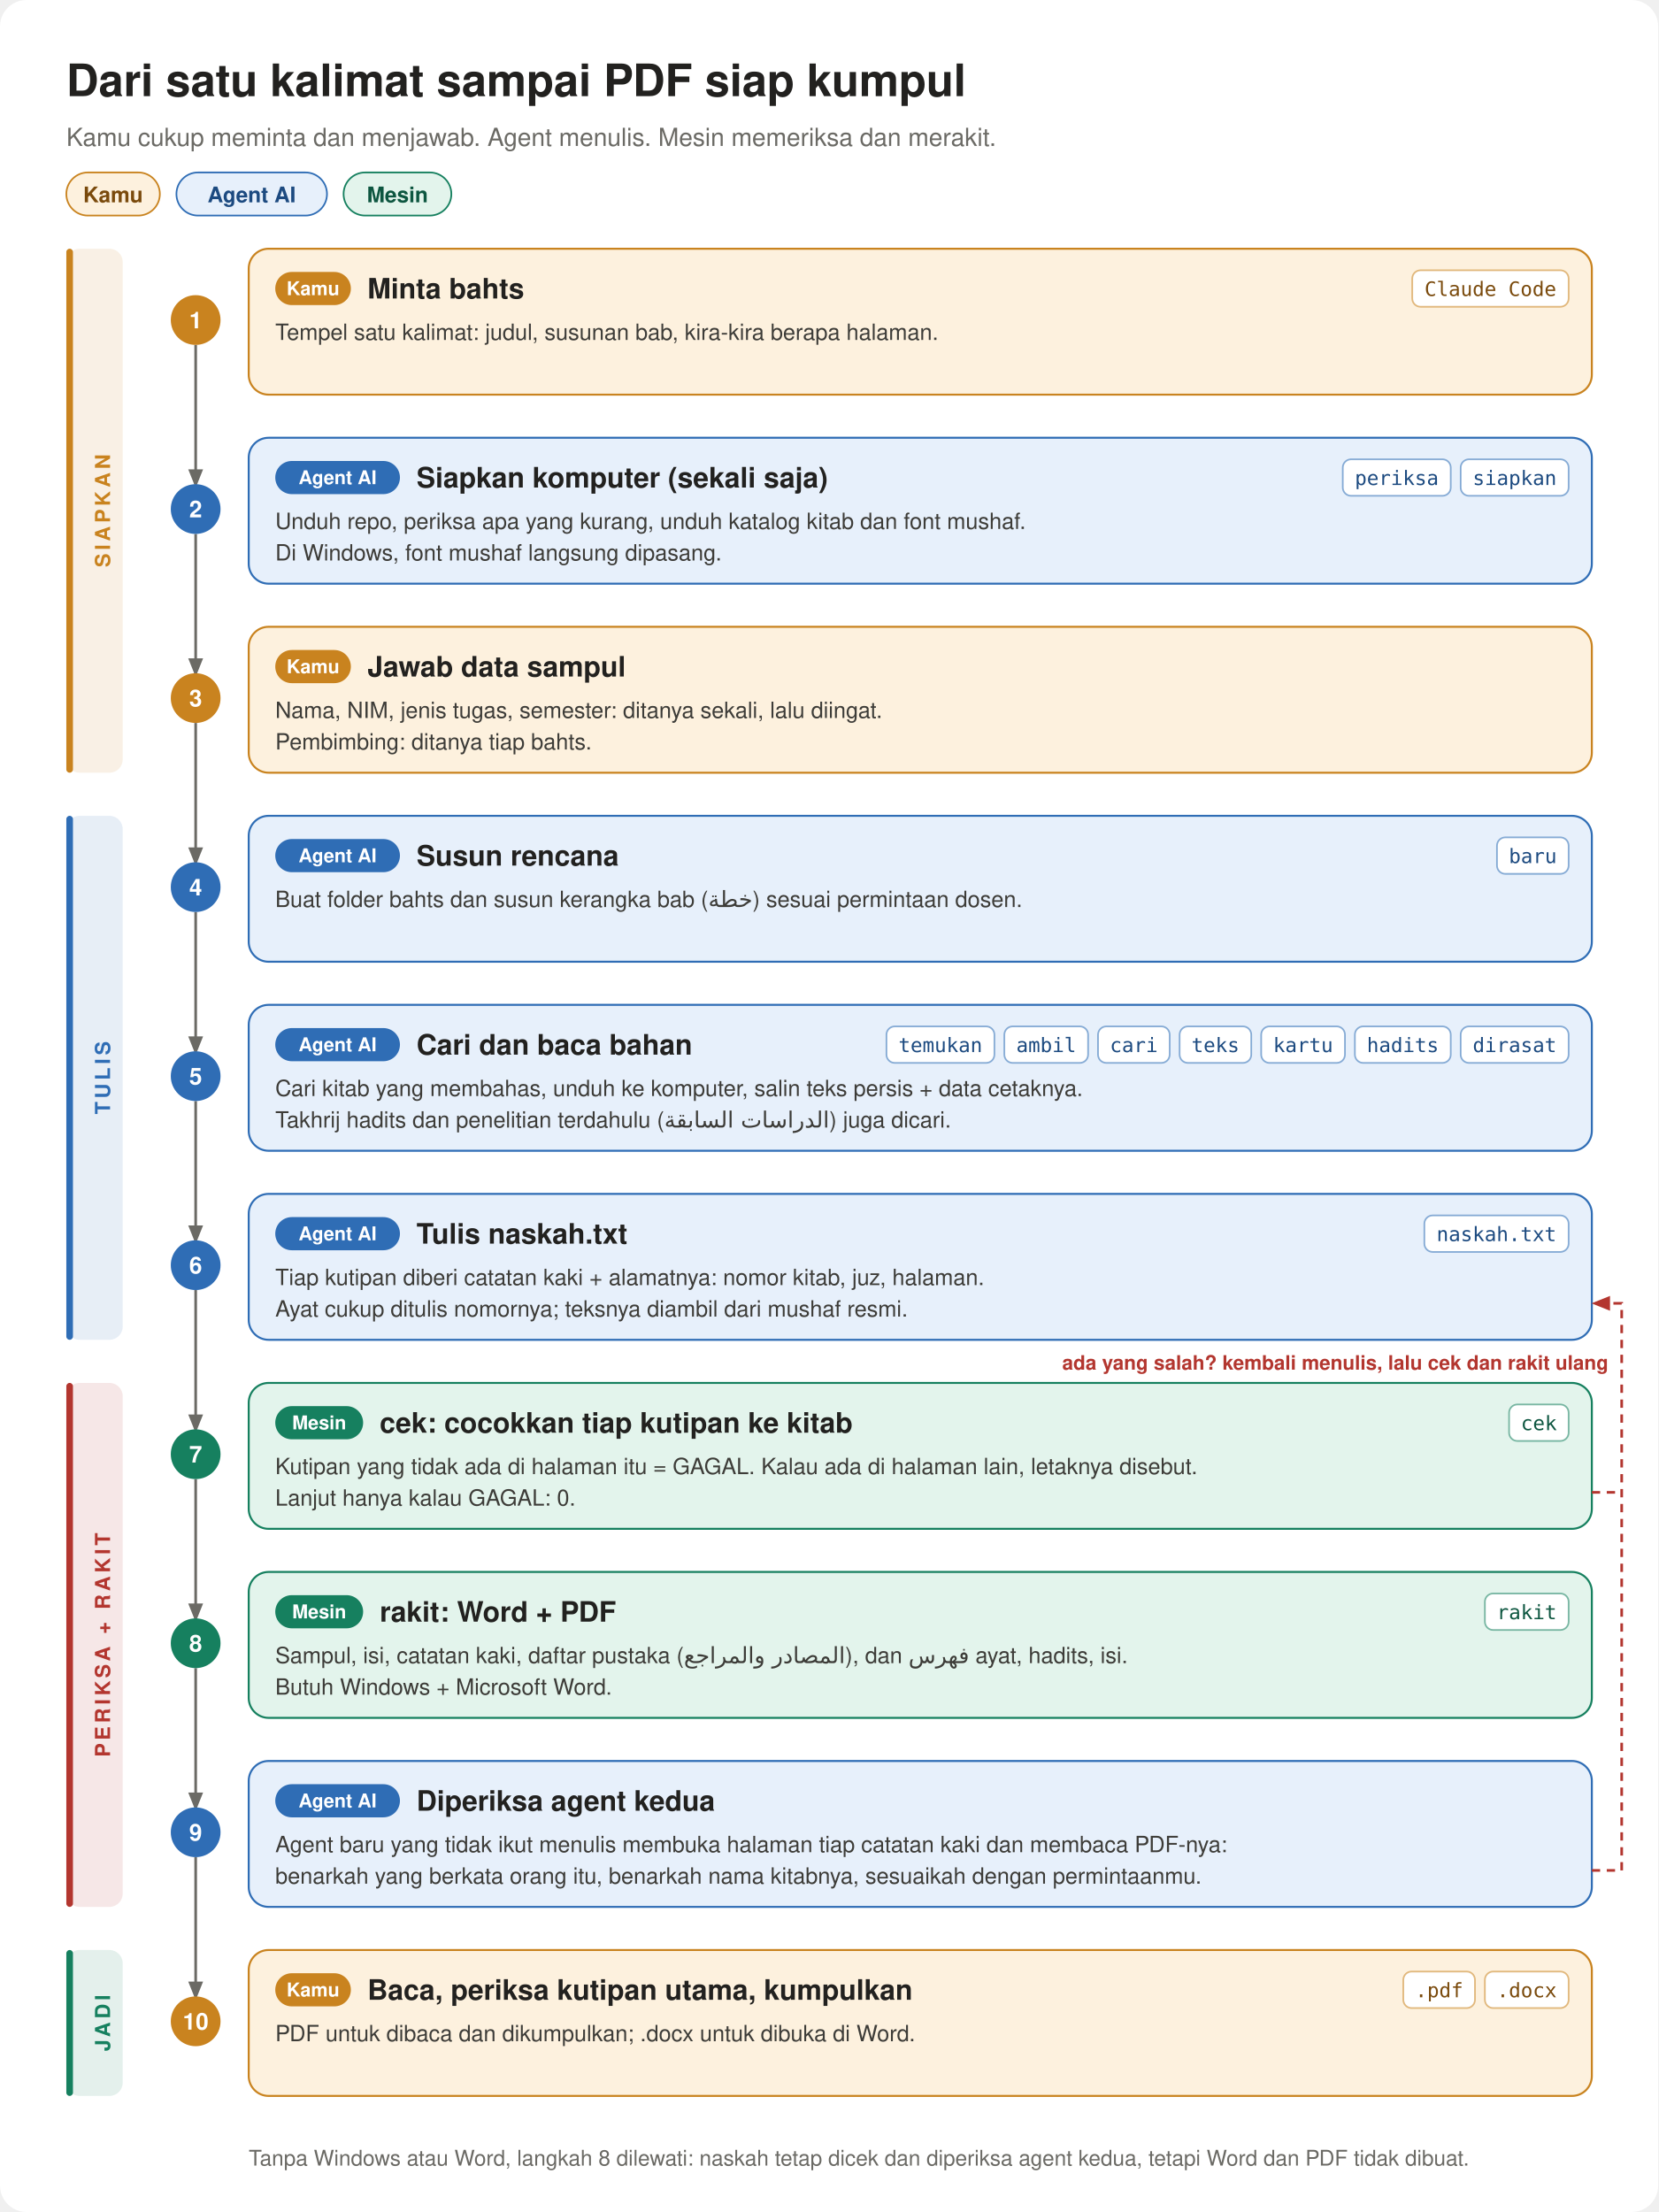
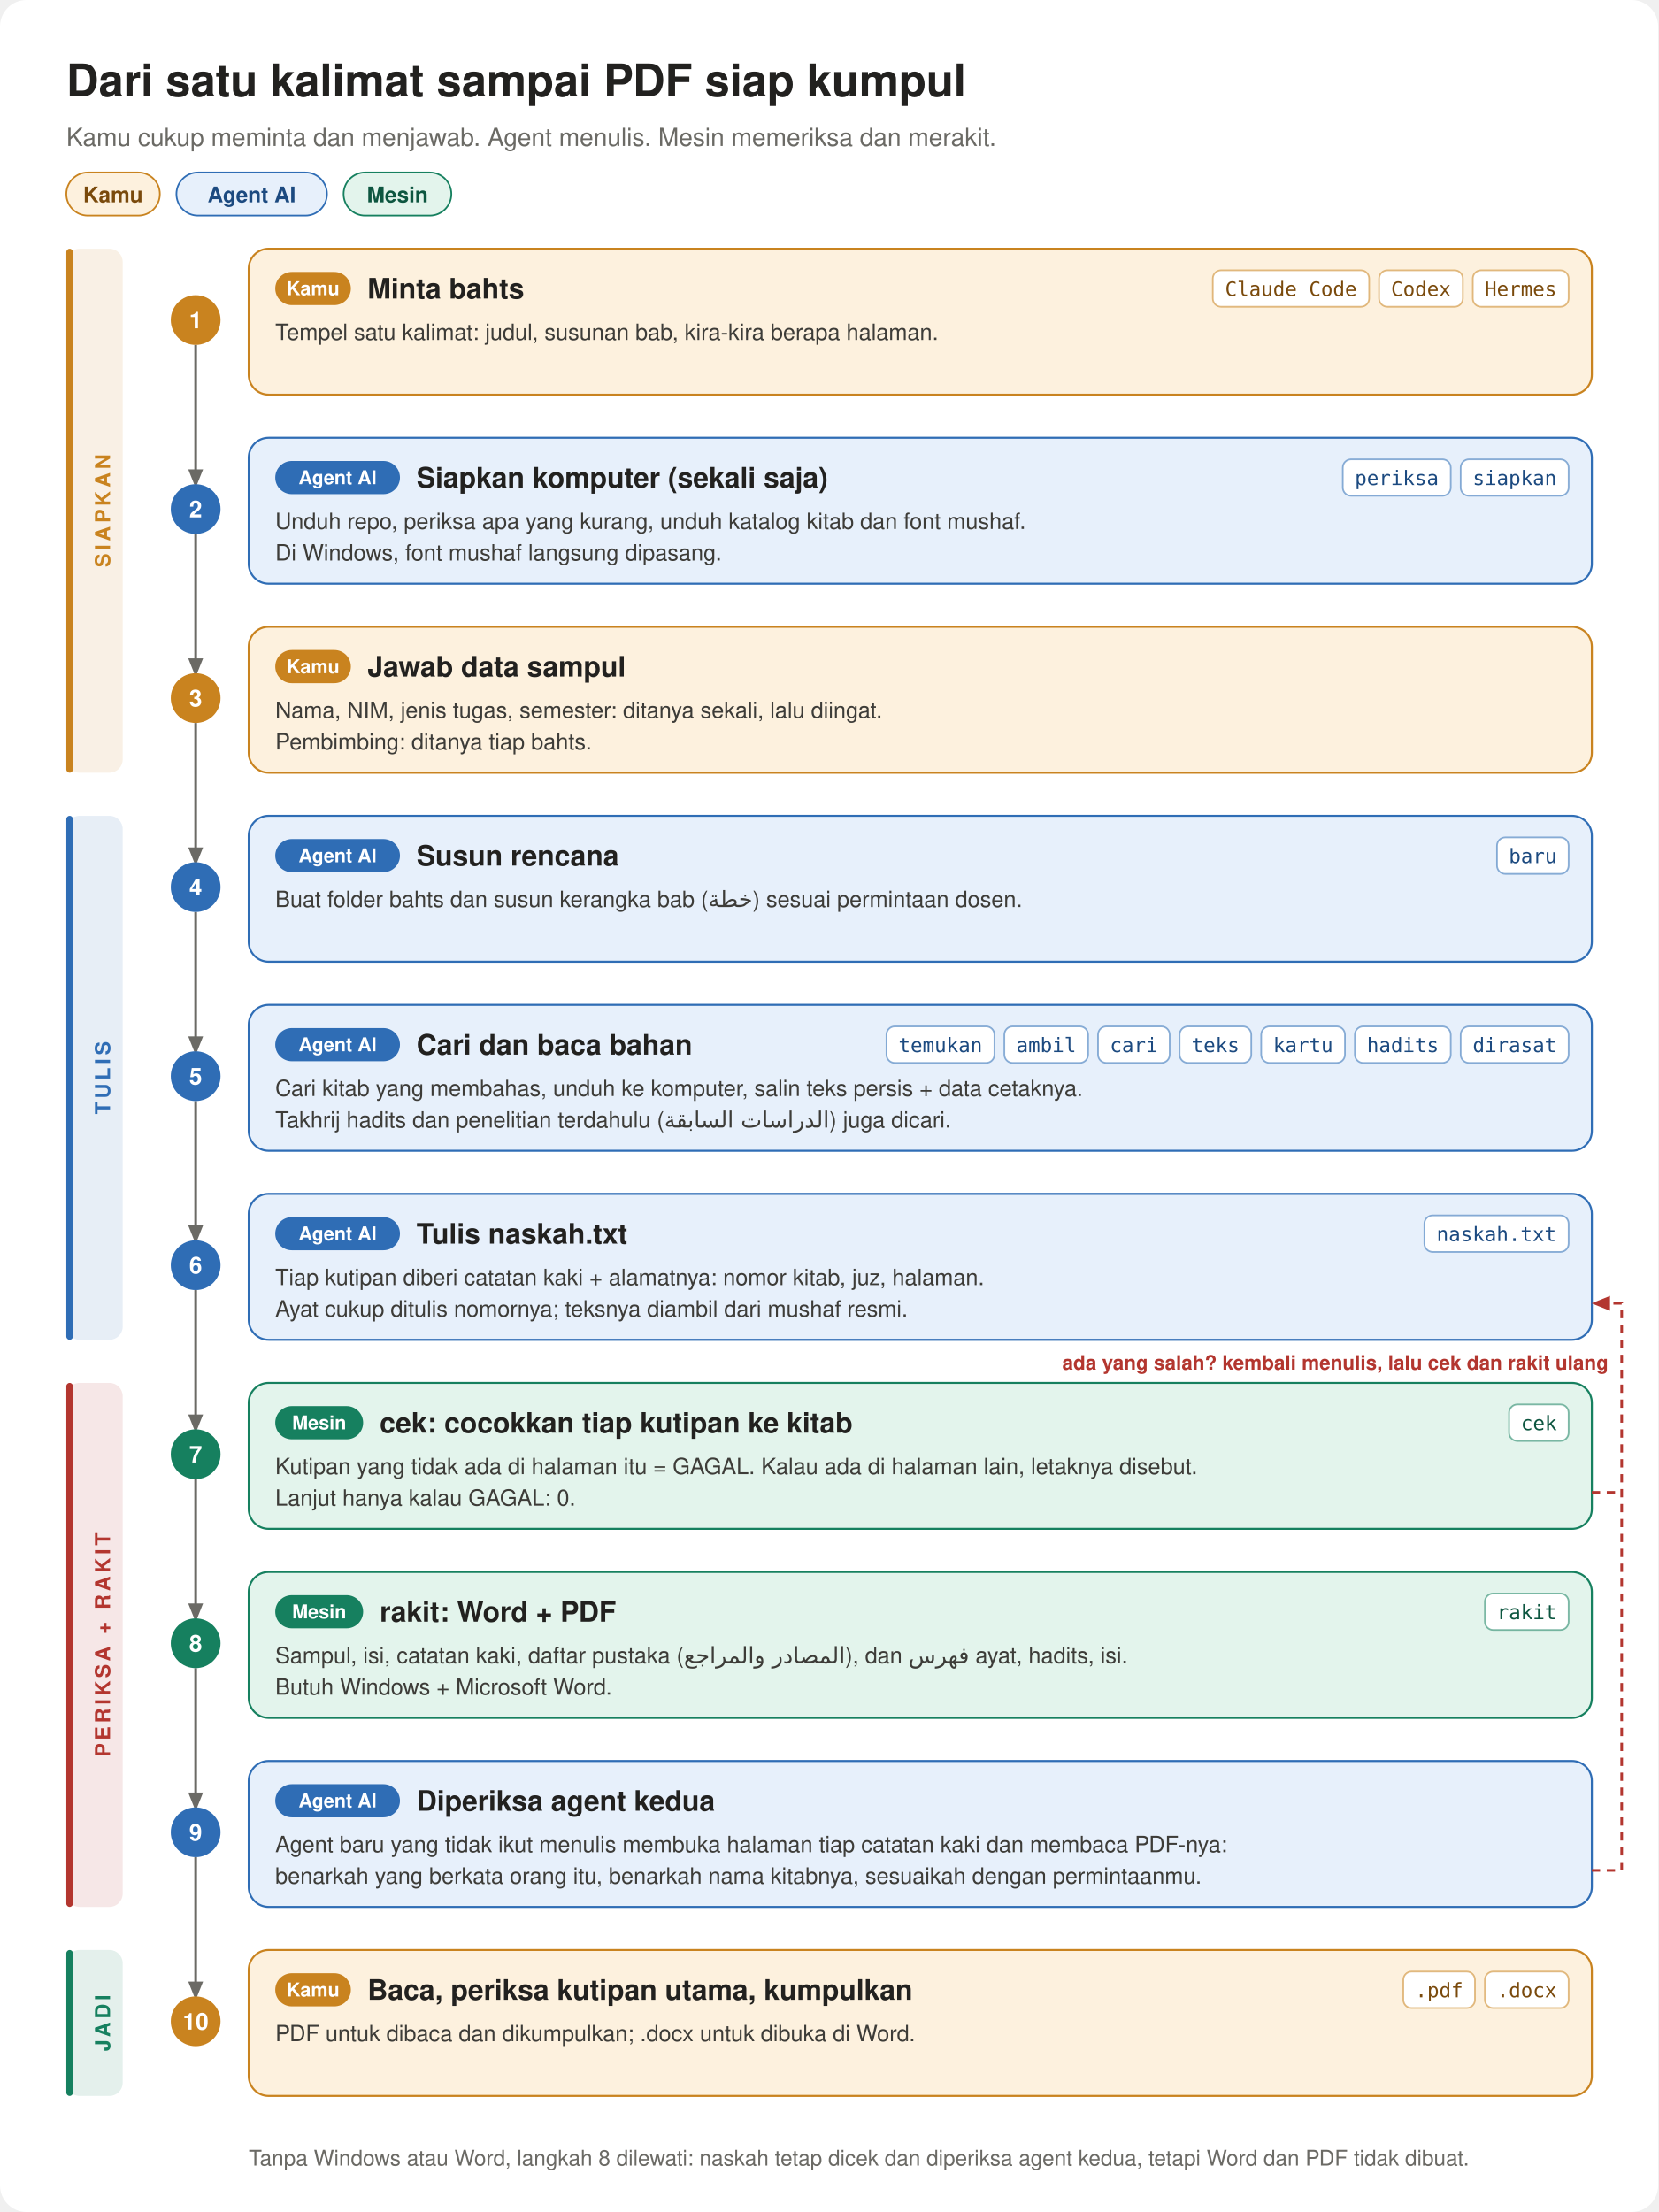
<svg xmlns="http://www.w3.org/2000/svg" viewBox="0 0 1000 1334" width="1000" height="1334" role="img" font-family="Segoe UI, Helvetica, Arial, sans-serif">
  <defs>
    <marker id="p" viewBox="0 0 10 10" refX="8" refY="5" markerWidth="7" markerHeight="7" orient="auto">
      <path d="M0 1L10 5L0 9z" fill="#6b6a65" />
    </marker>
    <marker id="pm" viewBox="0 0 10 10" refX="8" refY="5" markerWidth="7" markerHeight="7" orient="auto">
      <path d="M0 1L10 5L0 9z" fill="#b3362f" />
    </marker>
  </defs>
  <rect width="1000" height="1334" rx="16" fill="#ffffff" />
  <text x="40" y="58" font-size="27" font-weight="700" fill="#22211f">Dari satu kalimat sampai PDF siap kumpul</text>
  <text x="40" y="88" font-size="15" fill="#6b6a65">Kamu cukup meminta dan menjawab. Agent menulis. Mesin memeriksa dan merakit.</text>
  <rect x="40" y="104" width="56.4" height="26" rx="13" fill="#fdf1de" stroke="#c9831f" />
  <text x="68.2" y="122" font-size="13" font-weight="600" text-anchor="middle" fill="#7a4a0c">Kamu</text>
  <rect x="106.4" y="104" width="90.8" height="26" rx="13" fill="#e7f0fb" stroke="#2f6db5" />
  <text x="151.8" y="122" font-size="13" font-weight="600" text-anchor="middle" fill="#1c4a80">Agent AI</text>
  <rect x="207.2" y="104" width="65.0" height="26" rx="13" fill="#e3f4ec" stroke="#16805f" />
  <text x="239.7" y="122" font-size="13" font-weight="600" text-anchor="middle" fill="#0d5640">Mesin</text>
  <rect x="40" y="150" width="34" height="316" rx="8" fill="#c9831f" opacity="0.12" />
  <rect x="40" y="150" width="4" height="316" rx="2" fill="#c9831f" />
  <text x="62" y="308.0" font-size="12.5" font-weight="700" letter-spacing="2" fill="#c9831f" text-anchor="middle" transform="rotate(-90 62 308.0)" dominant-baseline="middle">SIAPKAN</text>
  <rect x="40" y="492" width="34" height="316" rx="8" fill="#2f6db5" opacity="0.12" />
  <rect x="40" y="492" width="4" height="316" rx="2" fill="#2f6db5" />
  <text x="62" y="650.0" font-size="12.5" font-weight="700" letter-spacing="2" fill="#2f6db5" text-anchor="middle" transform="rotate(-90 62 650.0)" dominant-baseline="middle">TULIS</text>
  <rect x="40" y="834" width="34" height="316" rx="8" fill="#b3362f" opacity="0.12" />
  <rect x="40" y="834" width="4" height="316" rx="2" fill="#b3362f" />
  <text x="62" y="992.0" font-size="12.5" font-weight="700" letter-spacing="2" fill="#b3362f" text-anchor="middle" transform="rotate(-90 62 992.0)" dominant-baseline="middle">PERIKSA + RAKIT</text>
  <rect x="40" y="1176" width="34" height="88" rx="8" fill="#16805f" opacity="0.12" />
  <rect x="40" y="1176" width="4" height="88" rx="2" fill="#16805f" />
  <text x="62" y="1220.0" font-size="12.5" font-weight="700" letter-spacing="2" fill="#16805f" text-anchor="middle" transform="rotate(-90 62 1220.0)" dominant-baseline="middle">JADI</text>
  <path d="M118 208V292" stroke="#6b6a65" stroke-width="1.6" fill="none" marker-end="url(#p)" />
  <path d="M118 322V406" stroke="#6b6a65" stroke-width="1.6" fill="none" marker-end="url(#p)" />
  <path d="M118 436V520" stroke="#6b6a65" stroke-width="1.6" fill="none" marker-end="url(#p)" />
  <path d="M118 550V634" stroke="#6b6a65" stroke-width="1.6" fill="none" marker-end="url(#p)" />
  <path d="M118 664V748" stroke="#6b6a65" stroke-width="1.6" fill="none" marker-end="url(#p)" />
  <path d="M118 778V862" stroke="#6b6a65" stroke-width="1.6" fill="none" marker-end="url(#p)" />
  <path d="M118 892V976" stroke="#6b6a65" stroke-width="1.6" fill="none" marker-end="url(#p)" />
  <path d="M118 1006V1090" stroke="#6b6a65" stroke-width="1.6" fill="none" marker-end="url(#p)" />
  <path d="M118 1120V1204" stroke="#6b6a65" stroke-width="1.6" fill="none" marker-end="url(#p)" />
  <circle cx="118" cy="193" r="15" fill="#c9831f" />
  <text x="118" y="198" font-size="14" font-weight="700" fill="#fff" text-anchor="middle">1</text>
  <rect x="150" y="150" width="810" height="88" rx="12" fill="#fdf1de" stroke="#c9831f" stroke-width="1.2" />
  <rect x="166" y="164" width="45.6" height="20" rx="10" fill="#c9831f" />
  <text x="188.8" y="178" font-size="11.5" font-weight="700" fill="#fff" text-anchor="middle">Kamu</text>
  <text x="221.6" y="180" font-size="17" font-weight="700" fill="#22211f">Minta bahts</text>
  <text x="166" y="205" font-size="13.5" fill="#3d3c38">Tempel satu kalimat: judul, susunan bab, kira-kira berapa halaman.</text>
-   <rect x="851.7" y="163" width="94.3" height="22" rx="5" fill="#ffffff" stroke="#c9831f" stroke-opacity="0.55" />
-   <text x="898.85" y="178.5" font-size="12" font-family="Consolas, Menlo, monospace" fill="#7a4a0c" text-anchor="middle">Claude Code</text>
+   <rect x="888.2" y="163" width="57.8" height="22" rx="5" fill="#ffffff" stroke="#c9831f" stroke-opacity="0.55" />
+   <text x="917.1" y="178.5" font-size="12" font-family="Consolas, Menlo, monospace" fill="#7a4a0c" text-anchor="middle">Hermes</text>
+   <rect x="831.7" y="163" width="50.5" height="22" rx="5" fill="#ffffff" stroke="#c9831f" stroke-opacity="0.55" />
+   <text x="856.95" y="178.5" font-size="12" font-family="Consolas, Menlo, monospace" fill="#7a4a0c" text-anchor="middle">Codex</text>
+   <rect x="731.4" y="163" width="94.3" height="22" rx="5" fill="#ffffff" stroke="#c9831f" stroke-opacity="0.55" />
+   <text x="778.55" y="178.5" font-size="12" font-family="Consolas, Menlo, monospace" fill="#7a4a0c" text-anchor="middle">Claude Code</text>
  <circle cx="118" cy="307" r="15" fill="#2f6db5" />
  <text x="118" y="312" font-size="14" font-weight="700" fill="#fff" text-anchor="middle">2</text>
  <rect x="150" y="264" width="810" height="88" rx="12" fill="#e7f0fb" stroke="#2f6db5" stroke-width="1.2" />
  <rect x="166" y="278" width="75.2" height="20" rx="10" fill="#2f6db5" />
  <text x="203.6" y="292" font-size="11.5" font-weight="700" fill="#fff" text-anchor="middle">Agent AI</text>
  <text x="251.2" y="294" font-size="17" font-weight="700" fill="#22211f">Siapkan komputer (sekali saja)</text>
  <text x="166" y="319" font-size="13.5" fill="#3d3c38">Unduh repo, periksa apa yang kurang, unduh katalog kitab dan font mushaf.</text>
  <text x="166" y="338" font-size="13.5" fill="#3d3c38">Di Windows, font mushaf langsung dipasang.</text>
  <rect x="880.9" y="277" width="65.1" height="22" rx="5" fill="#ffffff" stroke="#2f6db5" stroke-opacity="0.55" />
  <text x="913.45" y="292.5" font-size="12" font-family="Consolas, Menlo, monospace" fill="#1c4a80" text-anchor="middle">siapkan</text>
  <rect x="809.8" y="277" width="65.1" height="22" rx="5" fill="#ffffff" stroke="#2f6db5" stroke-opacity="0.55" />
  <text x="842.35" y="292.5" font-size="12" font-family="Consolas, Menlo, monospace" fill="#1c4a80" text-anchor="middle">periksa</text>
  <circle cx="118" cy="421" r="15" fill="#c9831f" />
  <text x="118" y="426" font-size="14" font-weight="700" fill="#fff" text-anchor="middle">3</text>
  <rect x="150" y="378" width="810" height="88" rx="12" fill="#fdf1de" stroke="#c9831f" stroke-width="1.2" />
  <rect x="166" y="392" width="45.6" height="20" rx="10" fill="#c9831f" />
  <text x="188.8" y="406" font-size="11.5" font-weight="700" fill="#fff" text-anchor="middle">Kamu</text>
  <text x="221.6" y="408" font-size="17" font-weight="700" fill="#22211f">Jawab data sampul</text>
  <text x="166" y="433" font-size="13.5" fill="#3d3c38">Nama, NIM, jenis tugas, semester: ditanya sekali, lalu diingat.</text>
  <text x="166" y="452" font-size="13.5" fill="#3d3c38">Pembimbing: ditanya tiap bahts.</text>
  <circle cx="118" cy="535" r="15" fill="#2f6db5" />
  <text x="118" y="540" font-size="14" font-weight="700" fill="#fff" text-anchor="middle">4</text>
  <rect x="150" y="492" width="810" height="88" rx="12" fill="#e7f0fb" stroke="#2f6db5" stroke-width="1.2" />
  <rect x="166" y="506" width="75.2" height="20" rx="10" fill="#2f6db5" />
  <text x="203.6" y="520" font-size="11.5" font-weight="700" fill="#fff" text-anchor="middle">Agent AI</text>
  <text x="251.2" y="522" font-size="17" font-weight="700" fill="#22211f">Susun rencana</text>
  <text x="166" y="547" font-size="13.5" fill="#3d3c38">Buat folder bahts dan susun kerangka bab (خطة) sesuai permintaan dosen.</text>
  <rect x="902.8" y="505" width="43.2" height="22" rx="5" fill="#ffffff" stroke="#2f6db5" stroke-opacity="0.55" />
  <text x="924.4" y="520.5" font-size="12" font-family="Consolas, Menlo, monospace" fill="#1c4a80" text-anchor="middle">baru</text>
  <circle cx="118" cy="649" r="15" fill="#2f6db5" />
  <text x="118" y="654" font-size="14" font-weight="700" fill="#fff" text-anchor="middle">5</text>
  <rect x="150" y="606" width="810" height="88" rx="12" fill="#e7f0fb" stroke="#2f6db5" stroke-width="1.2" />
  <rect x="166" y="620" width="75.2" height="20" rx="10" fill="#2f6db5" />
  <text x="203.6" y="634" font-size="11.5" font-weight="700" fill="#fff" text-anchor="middle">Agent AI</text>
  <text x="251.2" y="636" font-size="17" font-weight="700" fill="#22211f">Cari dan baca bahan</text>
  <text x="166" y="661" font-size="13.5" fill="#3d3c38">Cari kitab yang membahas, unduh ke komputer, salin teks persis + data cetaknya.</text>
  <text x="166" y="680" font-size="13.5" fill="#3d3c38">Takhrij hadits dan penelitian terdahulu (الدراسات السابقة) juga dicari.</text>
  <rect x="880.9" y="619" width="65.1" height="22" rx="5" fill="#ffffff" stroke="#2f6db5" stroke-opacity="0.55" />
  <text x="913.45" y="634.5" font-size="12" font-family="Consolas, Menlo, monospace" fill="#1c4a80" text-anchor="middle">dirasat</text>
  <rect x="817.1" y="619" width="57.8" height="22" rx="5" fill="#ffffff" stroke="#2f6db5" stroke-opacity="0.55" />
  <text x="846.0" y="634.5" font-size="12" font-family="Consolas, Menlo, monospace" fill="#1c4a80" text-anchor="middle">hadits</text>
  <rect x="760.6" y="619" width="50.5" height="22" rx="5" fill="#ffffff" stroke="#2f6db5" stroke-opacity="0.55" />
  <text x="785.85" y="634.5" font-size="12" font-family="Consolas, Menlo, monospace" fill="#1c4a80" text-anchor="middle">kartu</text>
  <rect x="711.4" y="619" width="43.2" height="22" rx="5" fill="#ffffff" stroke="#2f6db5" stroke-opacity="0.55" />
  <text x="733.0" y="634.5" font-size="12" font-family="Consolas, Menlo, monospace" fill="#1c4a80" text-anchor="middle">teks</text>
  <rect x="662.2" y="619" width="43.2" height="22" rx="5" fill="#ffffff" stroke="#2f6db5" stroke-opacity="0.55" />
  <text x="683.8" y="634.5" font-size="12" font-family="Consolas, Menlo, monospace" fill="#1c4a80" text-anchor="middle">cari</text>
  <rect x="605.7" y="619" width="50.5" height="22" rx="5" fill="#ffffff" stroke="#2f6db5" stroke-opacity="0.55" />
  <text x="630.95" y="634.5" font-size="12" font-family="Consolas, Menlo, monospace" fill="#1c4a80" text-anchor="middle">ambil</text>
  <rect x="534.6" y="619" width="65.1" height="22" rx="5" fill="#ffffff" stroke="#2f6db5" stroke-opacity="0.55" />
  <text x="567.15" y="634.5" font-size="12" font-family="Consolas, Menlo, monospace" fill="#1c4a80" text-anchor="middle">temukan</text>
  <circle cx="118" cy="763" r="15" fill="#2f6db5" />
  <text x="118" y="768" font-size="14" font-weight="700" fill="#fff" text-anchor="middle">6</text>
  <rect x="150" y="720" width="810" height="88" rx="12" fill="#e7f0fb" stroke="#2f6db5" stroke-width="1.2" />
  <rect x="166" y="734" width="75.2" height="20" rx="10" fill="#2f6db5" />
  <text x="203.6" y="748" font-size="11.5" font-weight="700" fill="#fff" text-anchor="middle">Agent AI</text>
  <text x="251.2" y="750" font-size="17" font-weight="700" fill="#22211f">Tulis naskah.txt</text>
  <text x="166" y="775" font-size="13.5" fill="#3d3c38">Tiap kutipan diberi catatan kaki + alamatnya: nomor kitab, juz, halaman.</text>
  <text x="166" y="794" font-size="13.5" fill="#3d3c38">Ayat cukup ditulis nomornya; teksnya diambil dari mushaf resmi.</text>
  <rect x="859.0" y="733" width="87.0" height="22" rx="5" fill="#ffffff" stroke="#2f6db5" stroke-opacity="0.55" />
  <text x="902.5" y="748.5" font-size="12" font-family="Consolas, Menlo, monospace" fill="#1c4a80" text-anchor="middle">naskah.txt</text>
  <circle cx="118" cy="877" r="15" fill="#16805f" />
  <text x="118" y="882" font-size="14" font-weight="700" fill="#fff" text-anchor="middle">7</text>
  <rect x="150" y="834" width="810" height="88" rx="12" fill="#e3f4ec" stroke="#16805f" stroke-width="1.2" />
  <rect x="166" y="848" width="53.0" height="20" rx="10" fill="#16805f" />
  <text x="192.5" y="862" font-size="11.5" font-weight="700" fill="#fff" text-anchor="middle">Mesin</text>
  <text x="229.0" y="864" font-size="17" font-weight="700" fill="#22211f">cek: cocokkan tiap kutipan ke kitab</text>
  <text x="166" y="889" font-size="13.5" fill="#3d3c38">Kutipan yang tidak ada di halaman itu = GAGAL. Kalau ada di halaman lain, letaknya disebut.</text>
  <text x="166" y="908" font-size="13.5" fill="#3d3c38">Lanjut hanya kalau GAGAL: 0.</text>
  <rect x="910.1" y="847" width="35.9" height="22" rx="5" fill="#ffffff" stroke="#16805f" stroke-opacity="0.55" />
  <text x="928.05" y="862.5" font-size="12" font-family="Consolas, Menlo, monospace" fill="#0d5640" text-anchor="middle">cek</text>
  <circle cx="118" cy="991" r="15" fill="#16805f" />
  <text x="118" y="996" font-size="14" font-weight="700" fill="#fff" text-anchor="middle">8</text>
  <rect x="150" y="948" width="810" height="88" rx="12" fill="#e3f4ec" stroke="#16805f" stroke-width="1.2" />
  <rect x="166" y="962" width="53.0" height="20" rx="10" fill="#16805f" />
  <text x="192.5" y="976" font-size="11.5" font-weight="700" fill="#fff" text-anchor="middle">Mesin</text>
  <text x="229.0" y="978" font-size="17" font-weight="700" fill="#22211f">rakit: Word + PDF</text>
  <text x="166" y="1003" font-size="13.5" fill="#3d3c38">Sampul, isi, catatan kaki, daftar pustaka (المصادر والمراجع), dan فهرس ayat, hadits, isi.</text>
  <text x="166" y="1022" font-size="13.5" fill="#3d3c38">Butuh Windows + Microsoft Word.</text>
  <rect x="895.5" y="961" width="50.5" height="22" rx="5" fill="#ffffff" stroke="#16805f" stroke-opacity="0.55" />
  <text x="920.75" y="976.5" font-size="12" font-family="Consolas, Menlo, monospace" fill="#0d5640" text-anchor="middle">rakit</text>
  <circle cx="118" cy="1105" r="15" fill="#2f6db5" />
  <text x="118" y="1110" font-size="14" font-weight="700" fill="#fff" text-anchor="middle">9</text>
  <rect x="150" y="1062" width="810" height="88" rx="12" fill="#e7f0fb" stroke="#2f6db5" stroke-width="1.2" />
  <rect x="166" y="1076" width="75.2" height="20" rx="10" fill="#2f6db5" />
  <text x="203.6" y="1090" font-size="11.5" font-weight="700" fill="#fff" text-anchor="middle">Agent AI</text>
  <text x="251.2" y="1092" font-size="17" font-weight="700" fill="#22211f">Diperiksa agent kedua</text>
  <text x="166" y="1117" font-size="13.5" fill="#3d3c38">Agent baru yang tidak ikut menulis membuka halaman tiap catatan kaki dan membaca PDF-nya:</text>
  <text x="166" y="1136" font-size="13.5" fill="#3d3c38">benarkah yang berkata orang itu, benarkah nama kitabnya, sesuaikah dengan permintaanmu.</text>
  <circle cx="118" cy="1219" r="15" fill="#c9831f" />
  <text x="118" y="1224" font-size="14" font-weight="700" fill="#fff" text-anchor="middle">10</text>
  <rect x="150" y="1176" width="810" height="88" rx="12" fill="#fdf1de" stroke="#c9831f" stroke-width="1.2" />
  <rect x="166" y="1190" width="45.6" height="20" rx="10" fill="#c9831f" />
  <text x="188.8" y="1204" font-size="11.5" font-weight="700" fill="#fff" text-anchor="middle">Kamu</text>
  <text x="221.6" y="1206" font-size="17" font-weight="700" fill="#22211f">Baca, periksa kutipan utama, kumpulkan</text>
  <text x="166" y="1231" font-size="13.5" fill="#3d3c38">PDF untuk dibaca dan dikumpulkan; .docx untuk dibuka di Word.</text>
  <rect x="895.5" y="1189" width="50.5" height="22" rx="5" fill="#ffffff" stroke="#c9831f" stroke-opacity="0.55" />
  <text x="920.75" y="1204.5" font-size="12" font-family="Consolas, Menlo, monospace" fill="#7a4a0c" text-anchor="middle">.docx</text>
  <rect x="846.3" y="1189" width="43.2" height="22" rx="5" fill="#ffffff" stroke="#c9831f" stroke-opacity="0.55" />
  <text x="867.9" y="1204.5" font-size="12" font-family="Consolas, Menlo, monospace" fill="#7a4a0c" text-anchor="middle">.pdf</text>
  <path d="M960 900H978" stroke="#b3362f" stroke-width="1.6" fill="none" stroke-dasharray="5 4" />
  <path d="M960 1128H978" stroke="#b3362f" stroke-width="1.6" fill="none" stroke-dasharray="5 4" />
  <path d="M978 1128V786H962" stroke="#b3362f" stroke-width="1.6" fill="none" stroke-dasharray="5 4" marker-end="url(#pm)" />
  <text x="970" y="826" font-size="12" font-weight="700" fill="#b3362f" text-anchor="end">ada yang salah? kembali menulis, lalu cek dan rakit ulang</text>
  <text x="150" y="1306" font-size="13" fill="#6b6a65">Tanpa Windows atau Word, langkah 8 dilewati: naskah tetap dicek dan diperiksa agent kedua, tetapi Word dan PDF tidak dibuat.</text>
</svg>
